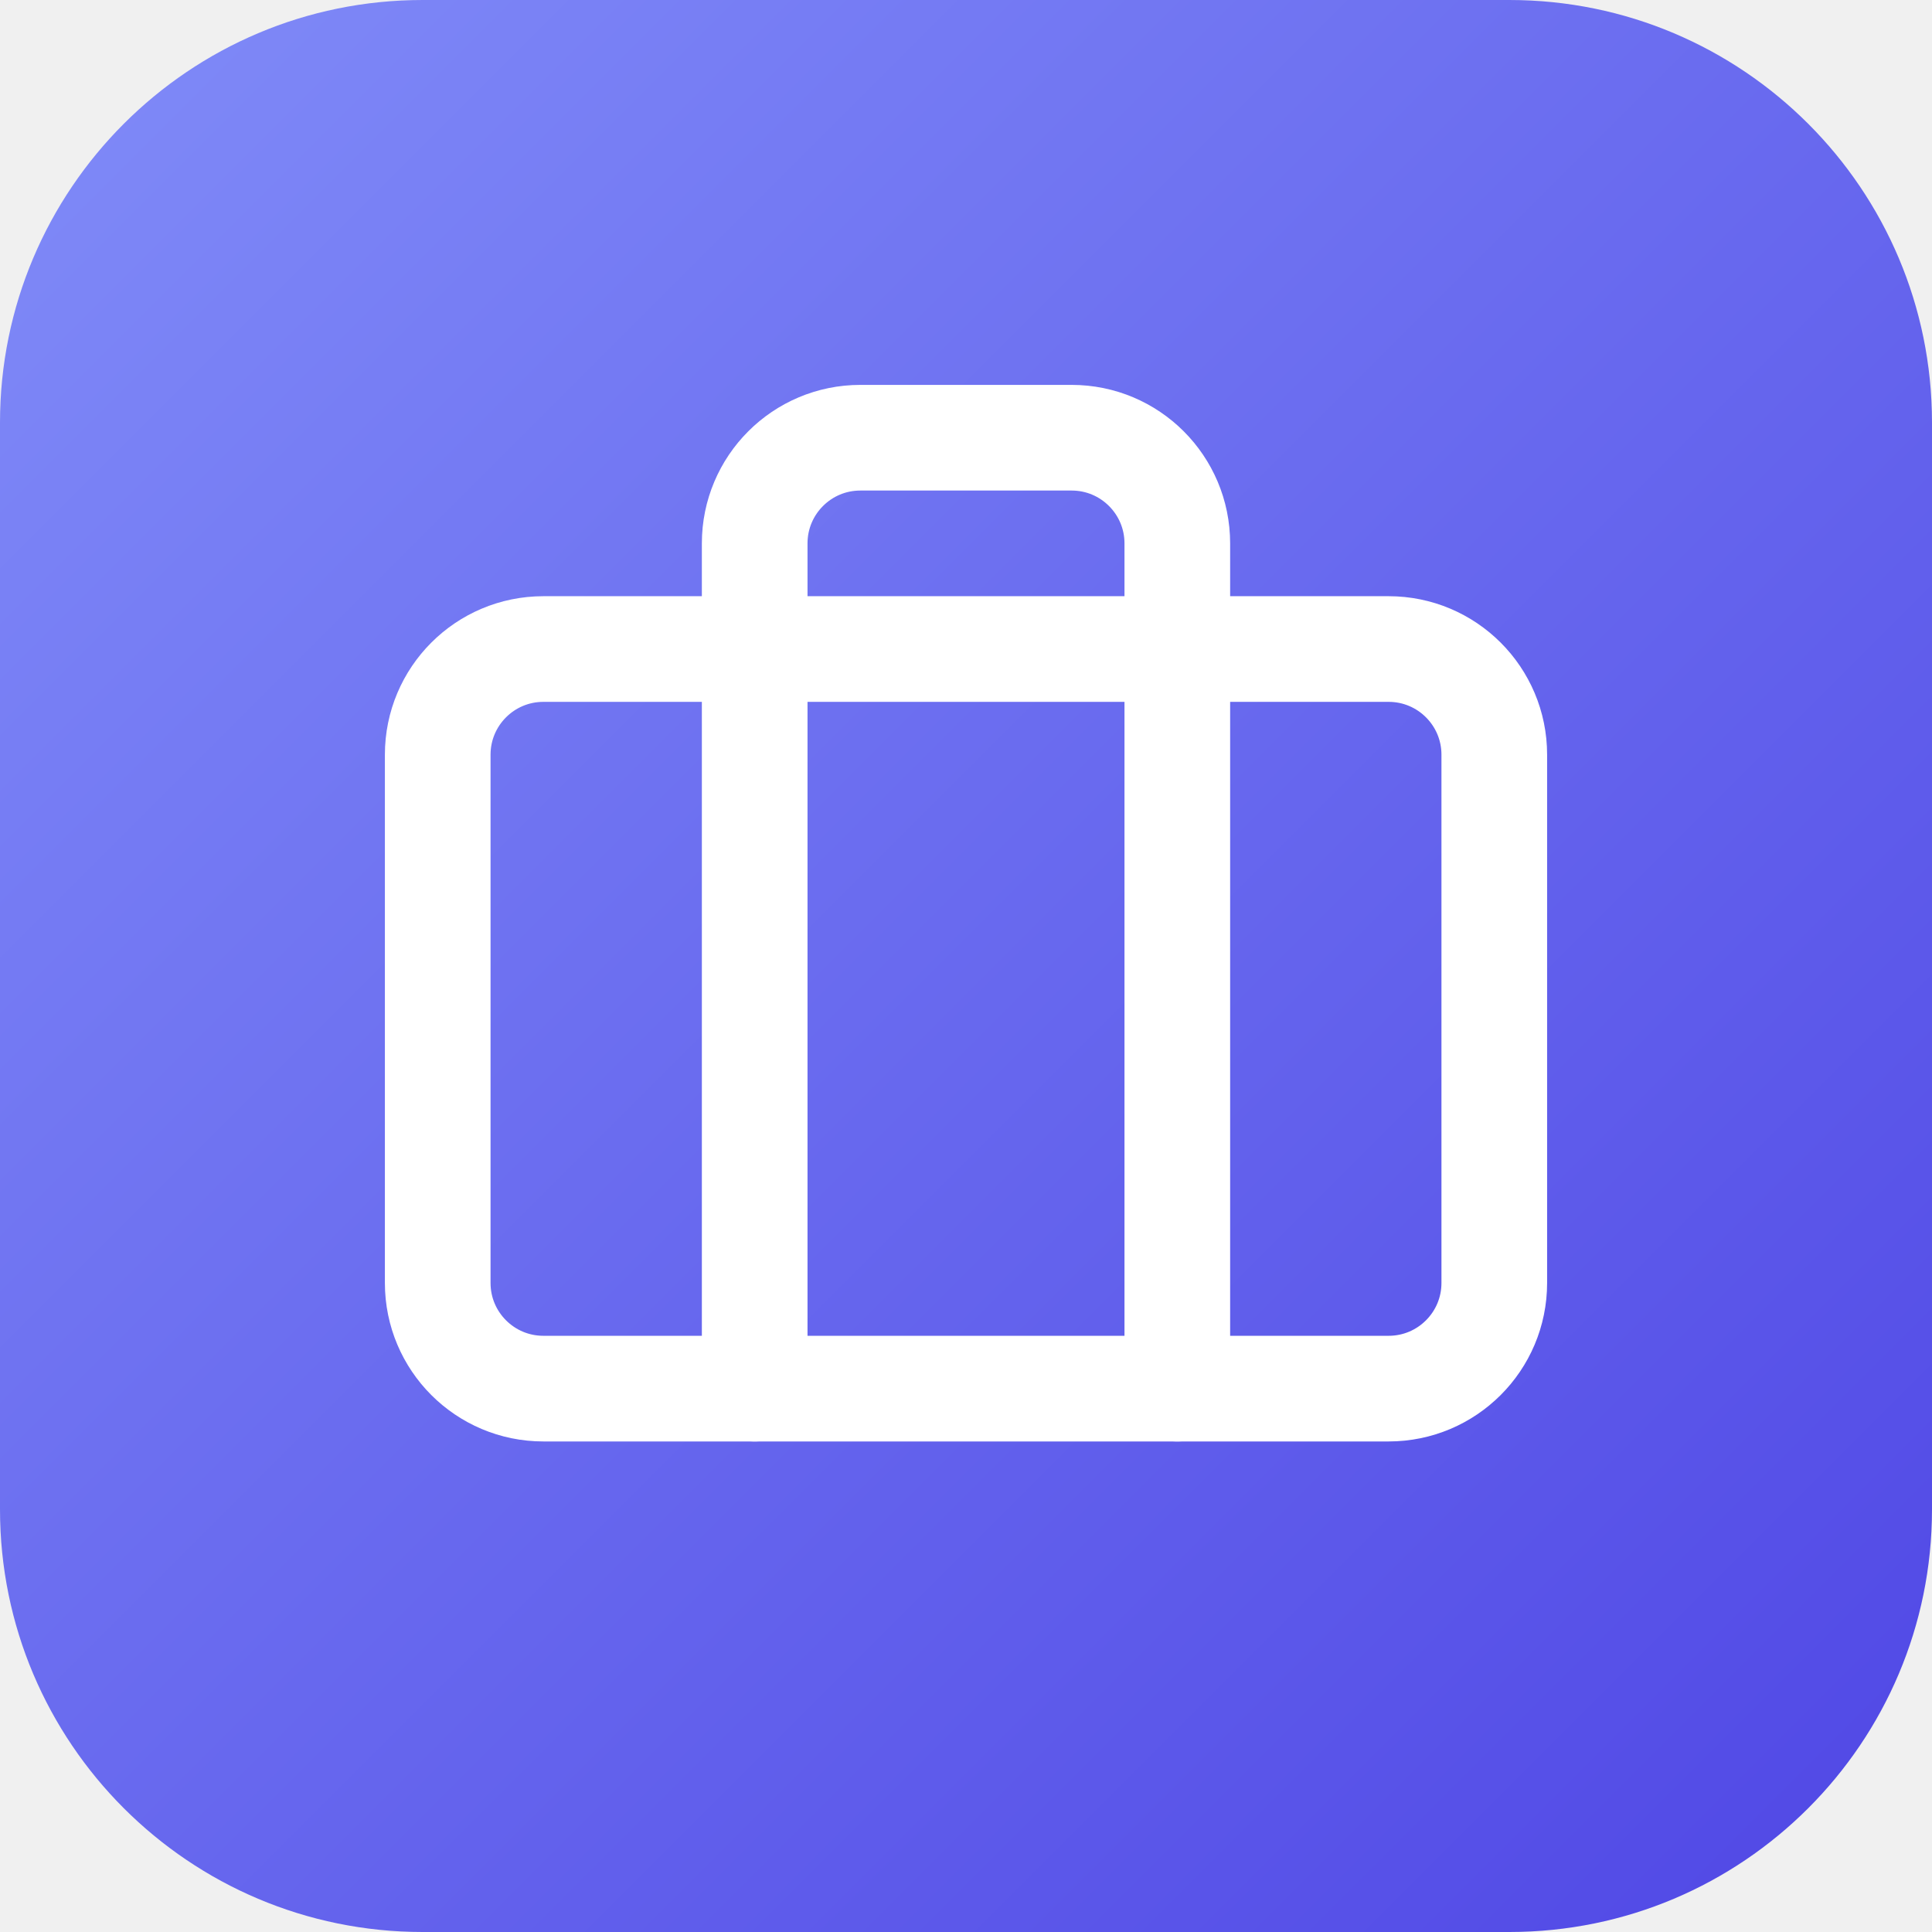
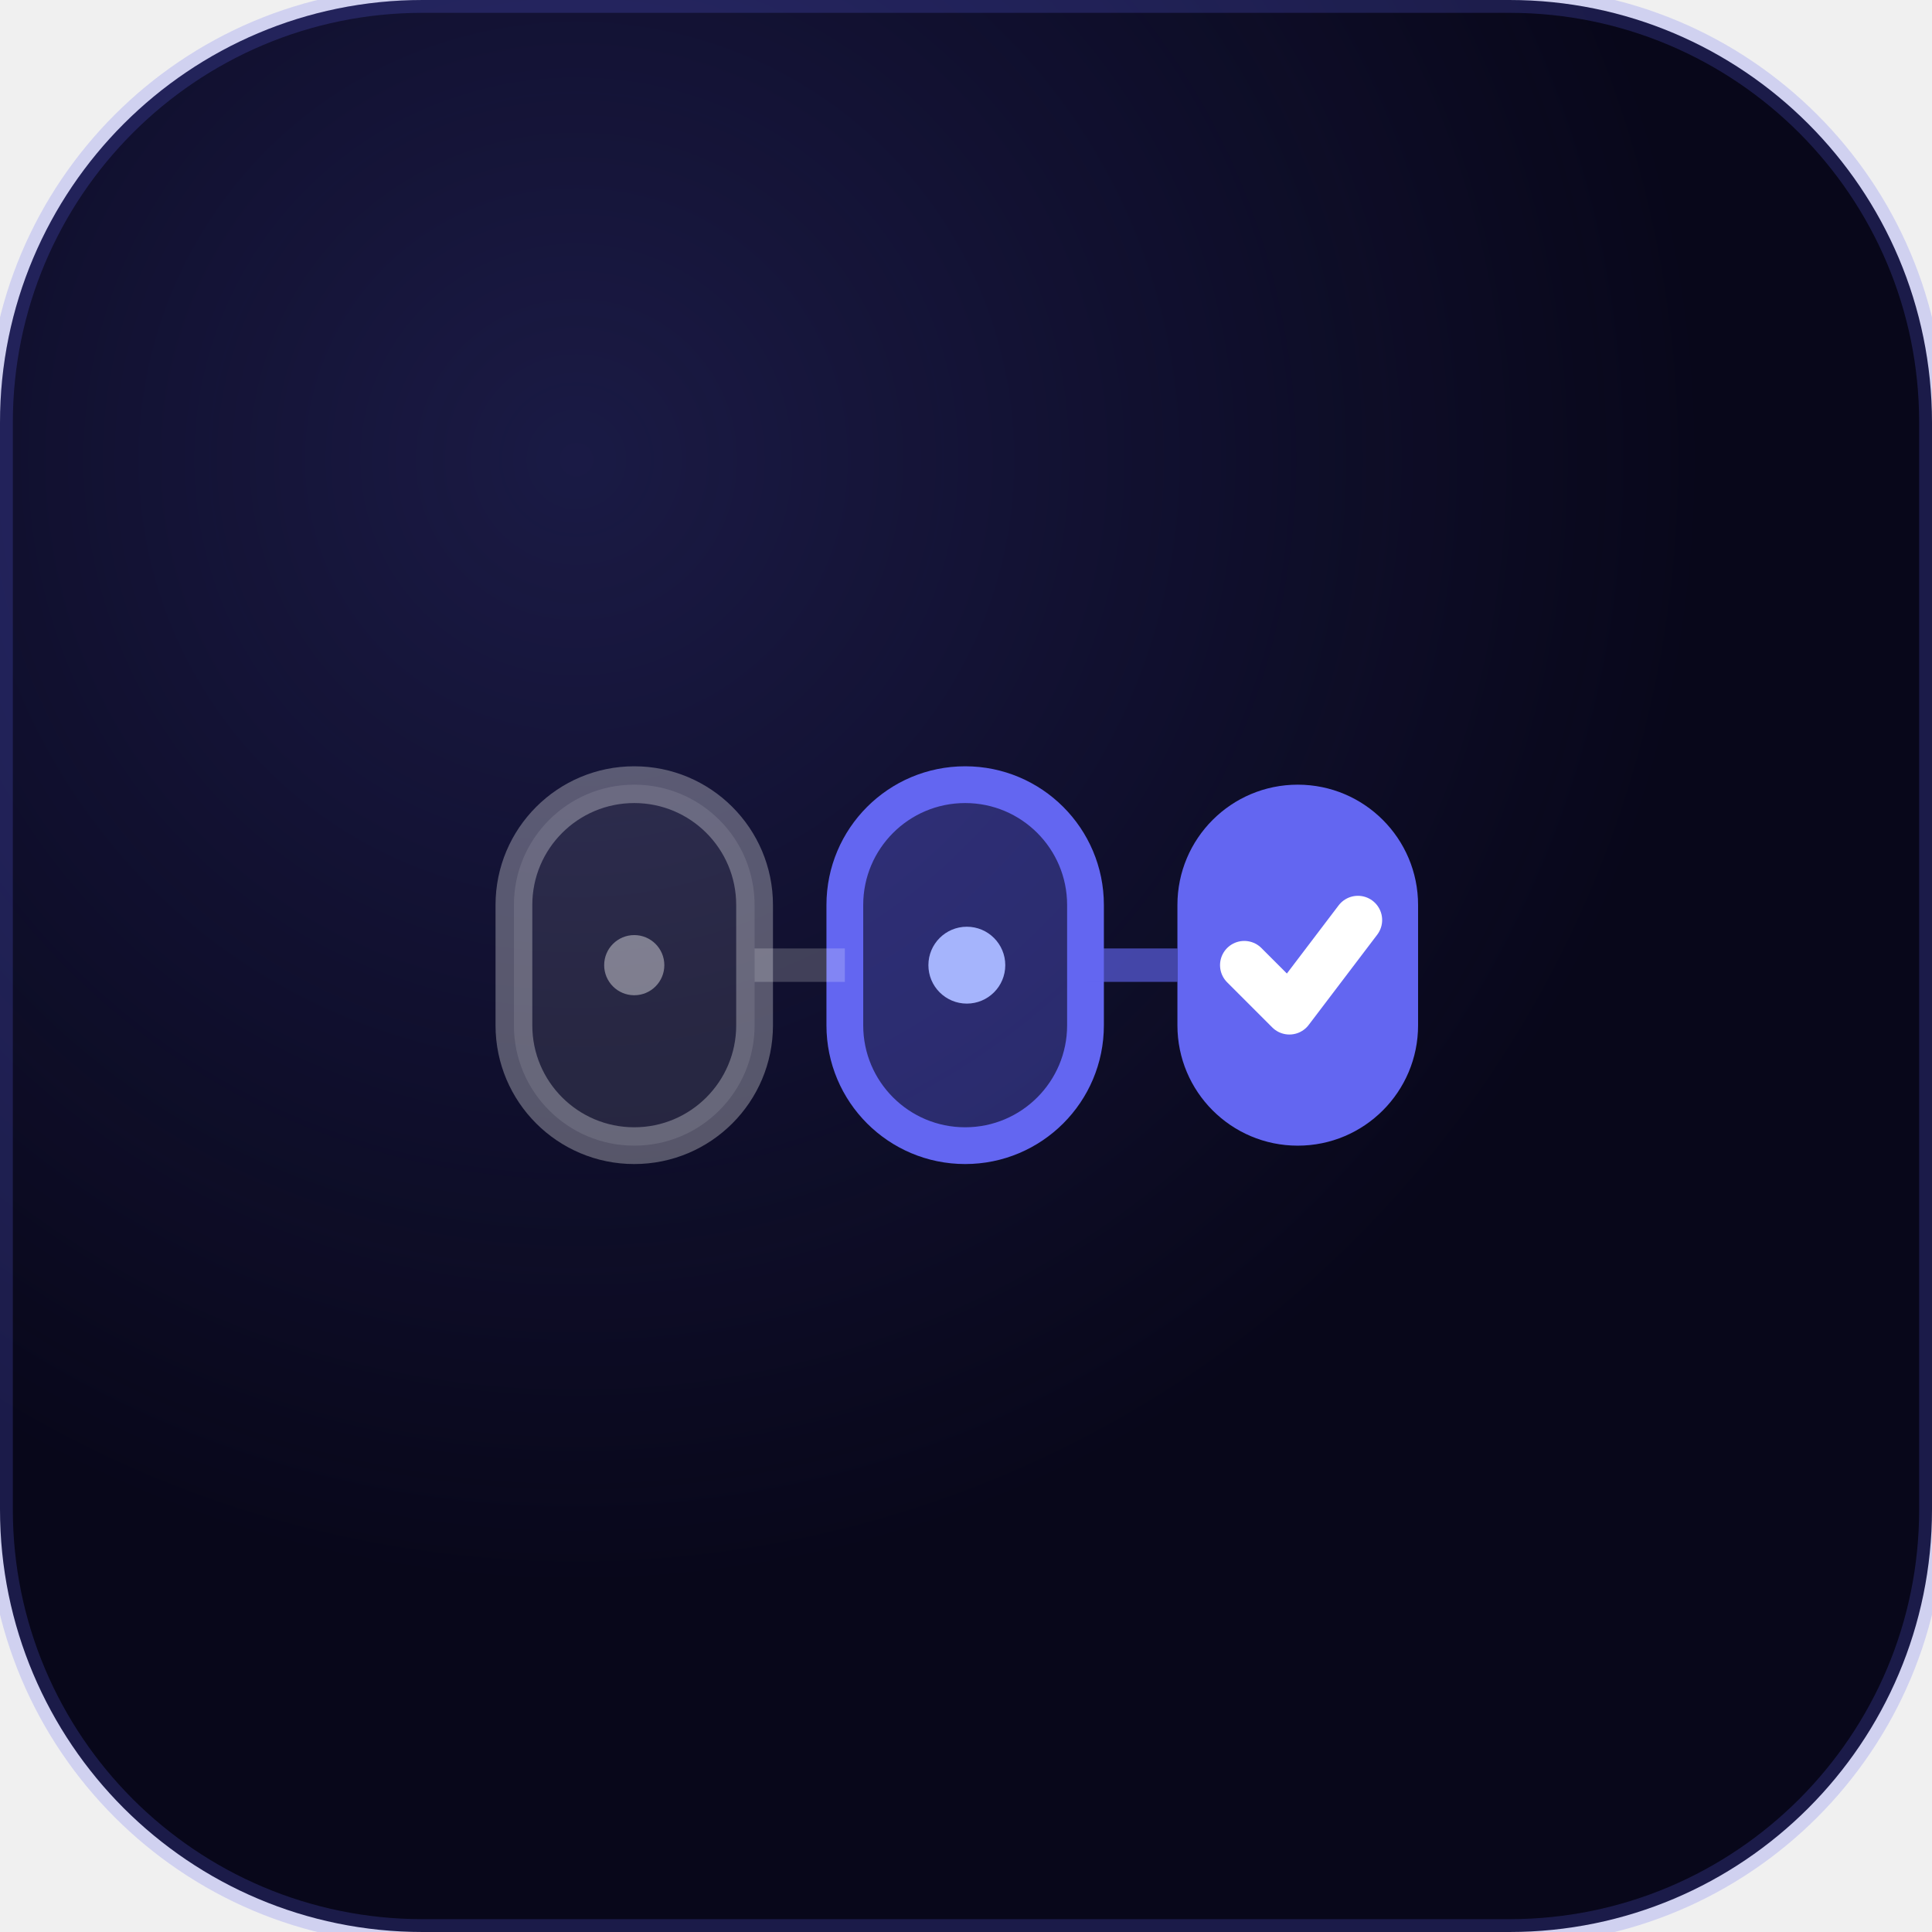
- <svg xmlns="http://www.w3.org/2000/svg" viewBox="0 0 128 128">
+ <svg xmlns="http://www.w3.org/2000/svg" width="128" height="128" viewBox="0 0 128 128">
  <defs>
-     <linearGradient id="bg" x1="0%" y1="0%" x2="100%" y2="100%">
-       <stop offset="0%" stop-color="#818cf8" />
-       <stop offset="100%" stop-color="#4f46e5" />
-     </linearGradient>
+     <radialGradient id="gj" cx="30%" cy="24%" r="58%">
+       <stop offset="0%" stop-color="#6366F1" stop-opacity="0.2" />
+       <stop offset="100%" stop-color="#6366F1" stop-opacity="0" />
+     </radialGradient>
  </defs>
-   <rect width="128" height="128" rx="28" fill="url(#bg)" />
-   <g transform="translate(22,22) scale(3.5)" fill="none" stroke="white" stroke-width="2" stroke-linecap="round" stroke-linejoin="round">
-     <path d="M16 20V4a2 2 0 0 0-2-2h-4a2 2 0 0 0-2 2v16" />
-     <rect width="20" height="14" x="2" y="6" rx="2" />
+   <rect width="128" height="128" rx="28" fill="#08071a" />
+   <rect width="128" height="128" rx="28" fill="url(#gj)" />
+   <rect width="128" height="128" rx="28" fill="none" stroke="rgba(99,102,241,0.22)" stroke-width="1.7" />
+   <g transform="translate(24.5,48.0)">
+     <svg width="79" height="32" viewBox="0 0 54.1 28.9" overflow="visible">
+       <rect x="0" y="3.6" width="14.4" height="21.6" rx="7.2" fill="rgba(255,255,255,0.1)" stroke="rgba(255,255,255,0.3)" stroke-width="2.2" />
+       <rect x="19.8" y="3.6" width="14.4" height="21.6" rx="7.2" fill="rgba(99,102,241,0.35)" stroke="#6366F1" stroke-width="2.2" />
+       <rect x="39.7" y="3.6" width="14.4" height="21.6" rx="7.2" fill="#6366F1" stroke-width="0" />
+       <line x1="14.4" y1="14.4" x2="19.8" y2="14.4" stroke="rgba(255,255,255,0.2)" stroke-width="2.0" />
+       <line x1="34.3" y1="14.4" x2="39.7" y2="14.4" stroke="rgba(99,102,241,0.8)" stroke-width="2.0" opacity=".8" />
+       <path d="M43.7 14.4 L46.4 17.1 L50.5 11.7" stroke="white" stroke-width="2.9" stroke-linecap="round" stroke-linejoin="round" fill="none" />
+       <circle cx="27.1" cy="14.4" r="2.3" fill="#A5B4FC" />
+       <circle cx="7.2" cy="14.4" r="1.8" fill="rgba(255,255,255,0.4)" />
+     </svg>
  </g>
</svg>
